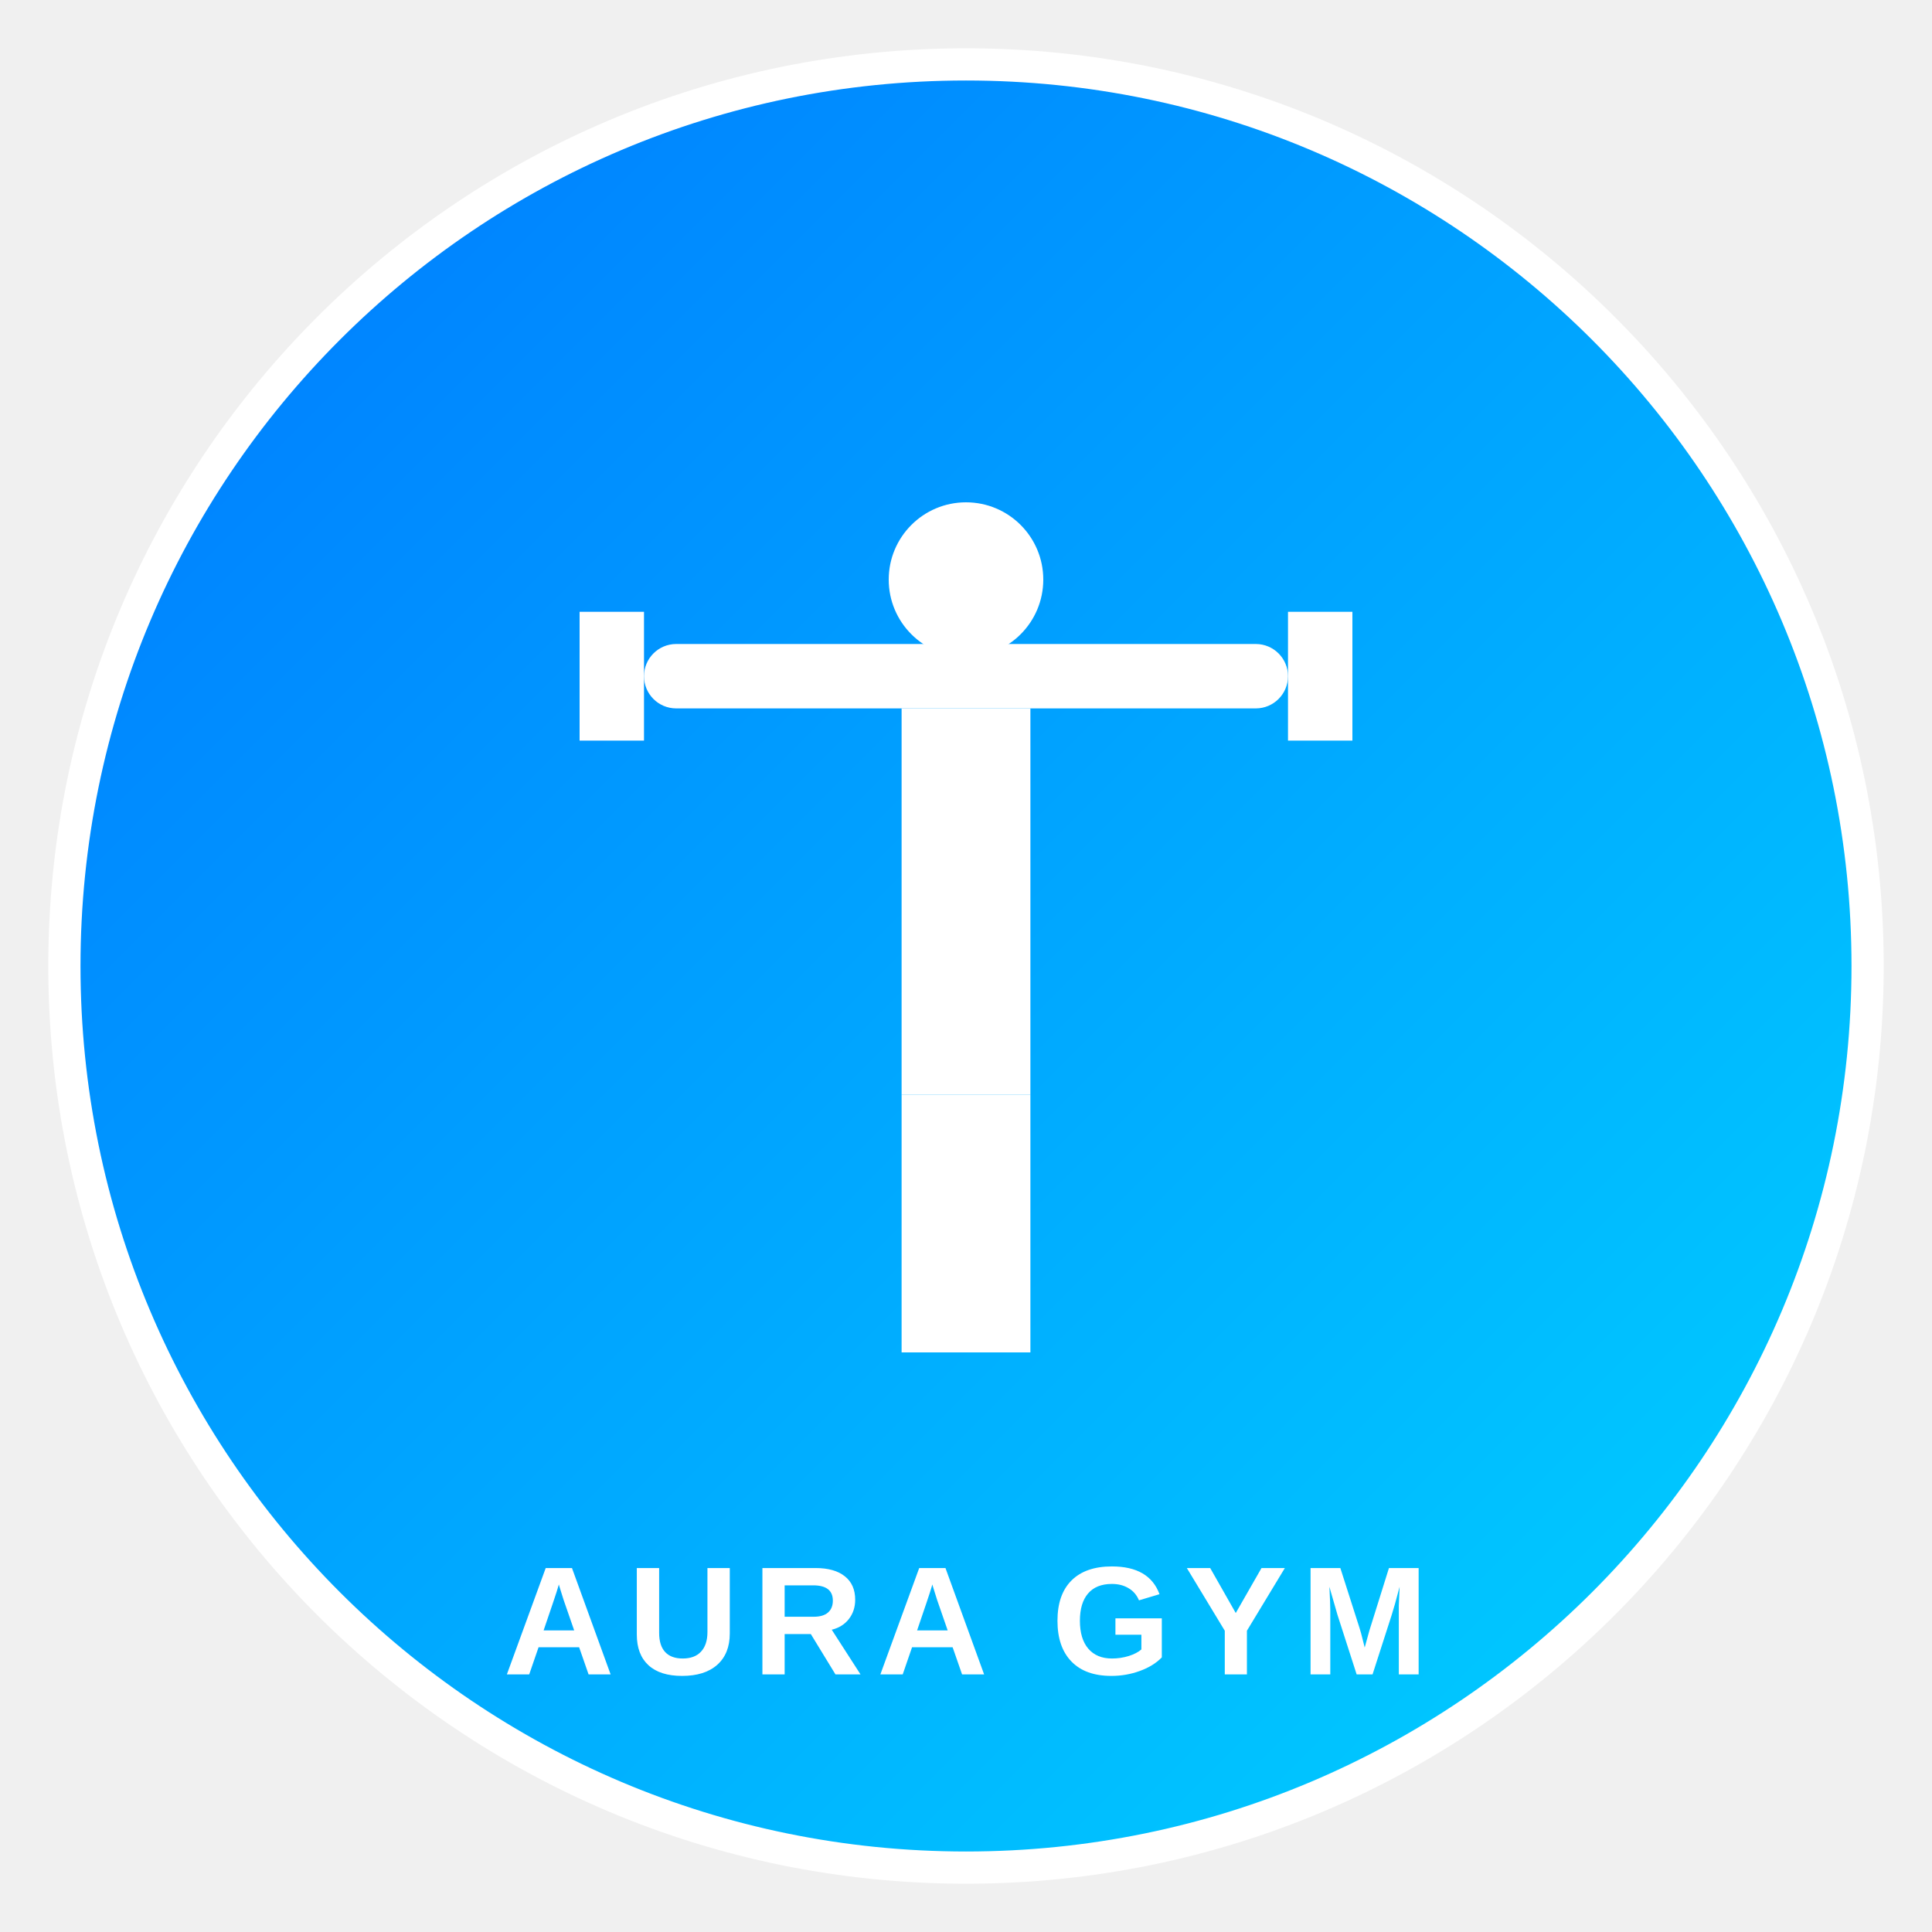
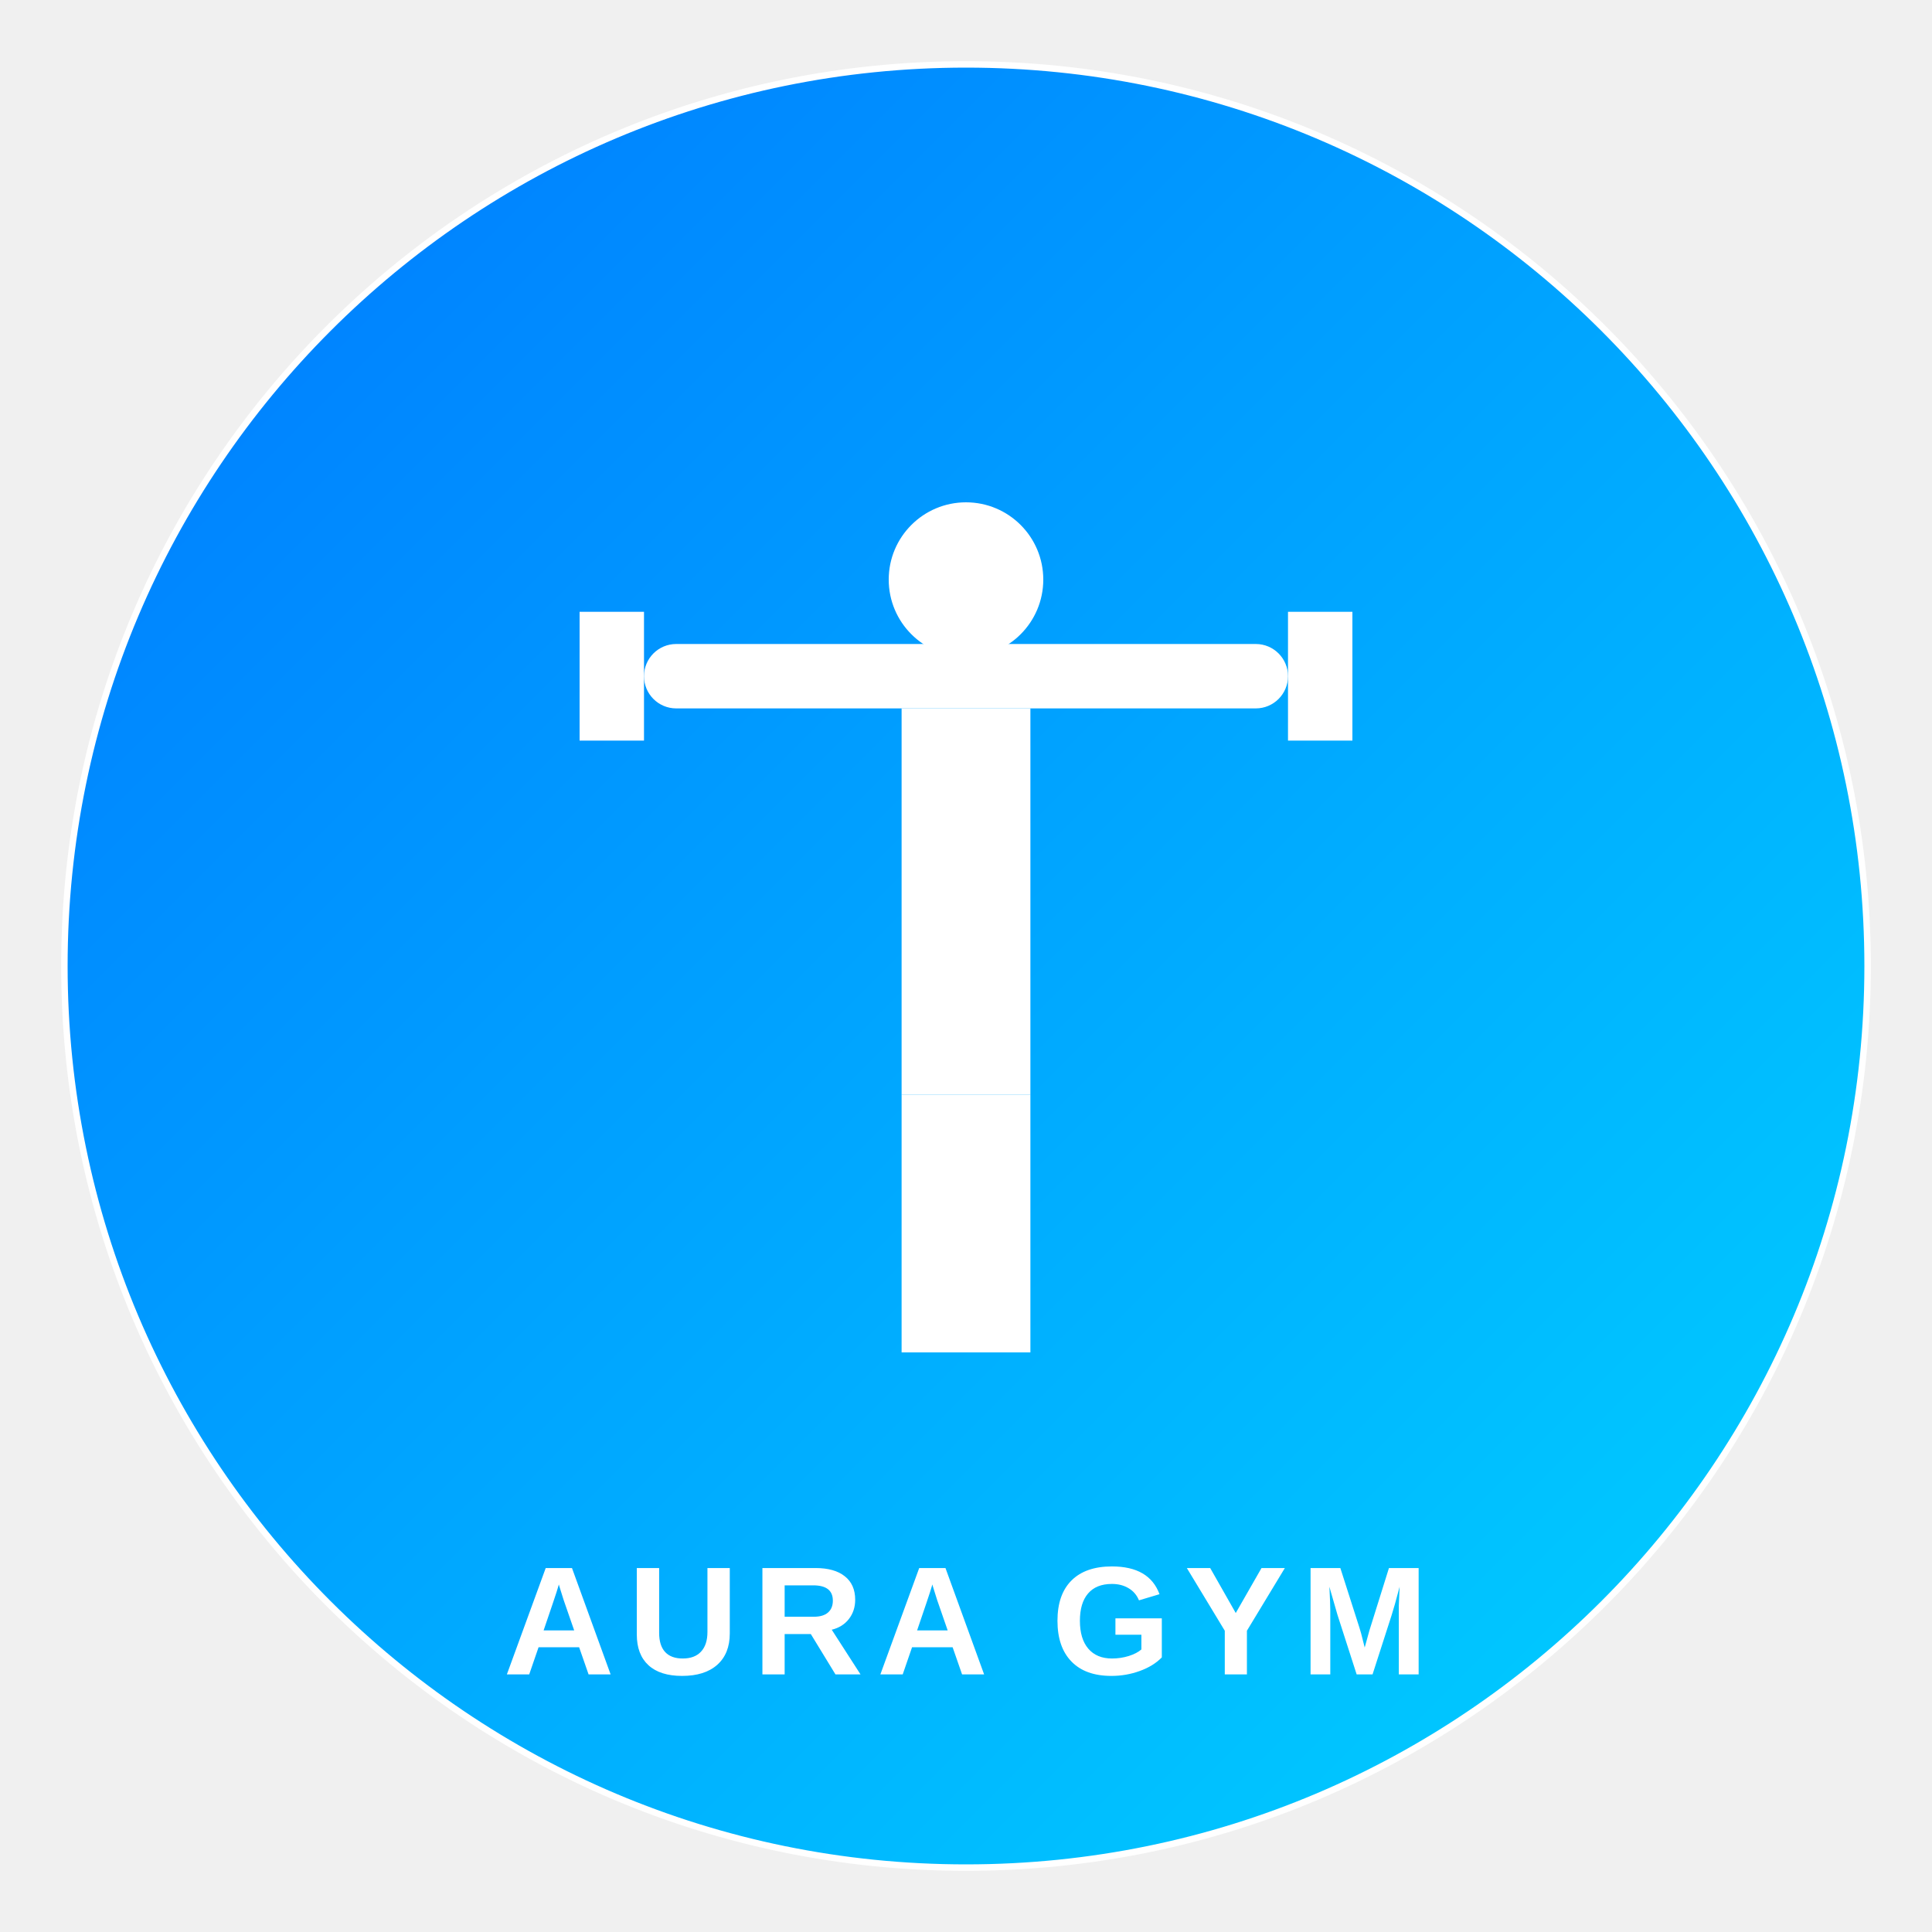
<svg xmlns="http://www.w3.org/2000/svg" width="300" height="300" viewBox="0 0 300 300" fill="none">
-   <circle cx="150" cy="150" r="140" fill="url(#bgGradient)" stroke="#fff" stroke-width="5" />
+   <circle cx="150" cy="150" r="140" fill="url(#bgGradient)" stroke="#fff" strokeWidth="5" />
  <defs>
    <linearGradient id="bgGradient" x1="0%" y1="0%" x2="100%" y2="100%">
      <stop offset="0%" stop-color="#0077FF" />
      <stop offset="100%" stop-color="#00D4FF" />
    </linearGradient>
  </defs>
  <circle cx="150" cy="90" r="12" fill="#fff" />
  <rect x="100" y="100" width="100" height="10" rx="5" fill="#fff" />
  <rect x="90" y="95" width="10" height="20" fill="#fff" />
  <rect x="200" y="95" width="10" height="20" fill="#fff" />
  <rect x="140" y="110" width="20" height="60" fill="#fff" />
  <rect x="140" y="170" width="10" height="40" fill="#fff" />
  <rect x="150" y="170" width="10" height="40" fill="#fff" />
  <text x="50%" y="260" text-anchor="middle" fill="#fff" font-size="24" font-family="Arial, sans-serif" font-weight="bold" letter-spacing="2">
    AURA GYM
  </text>
</svg>
